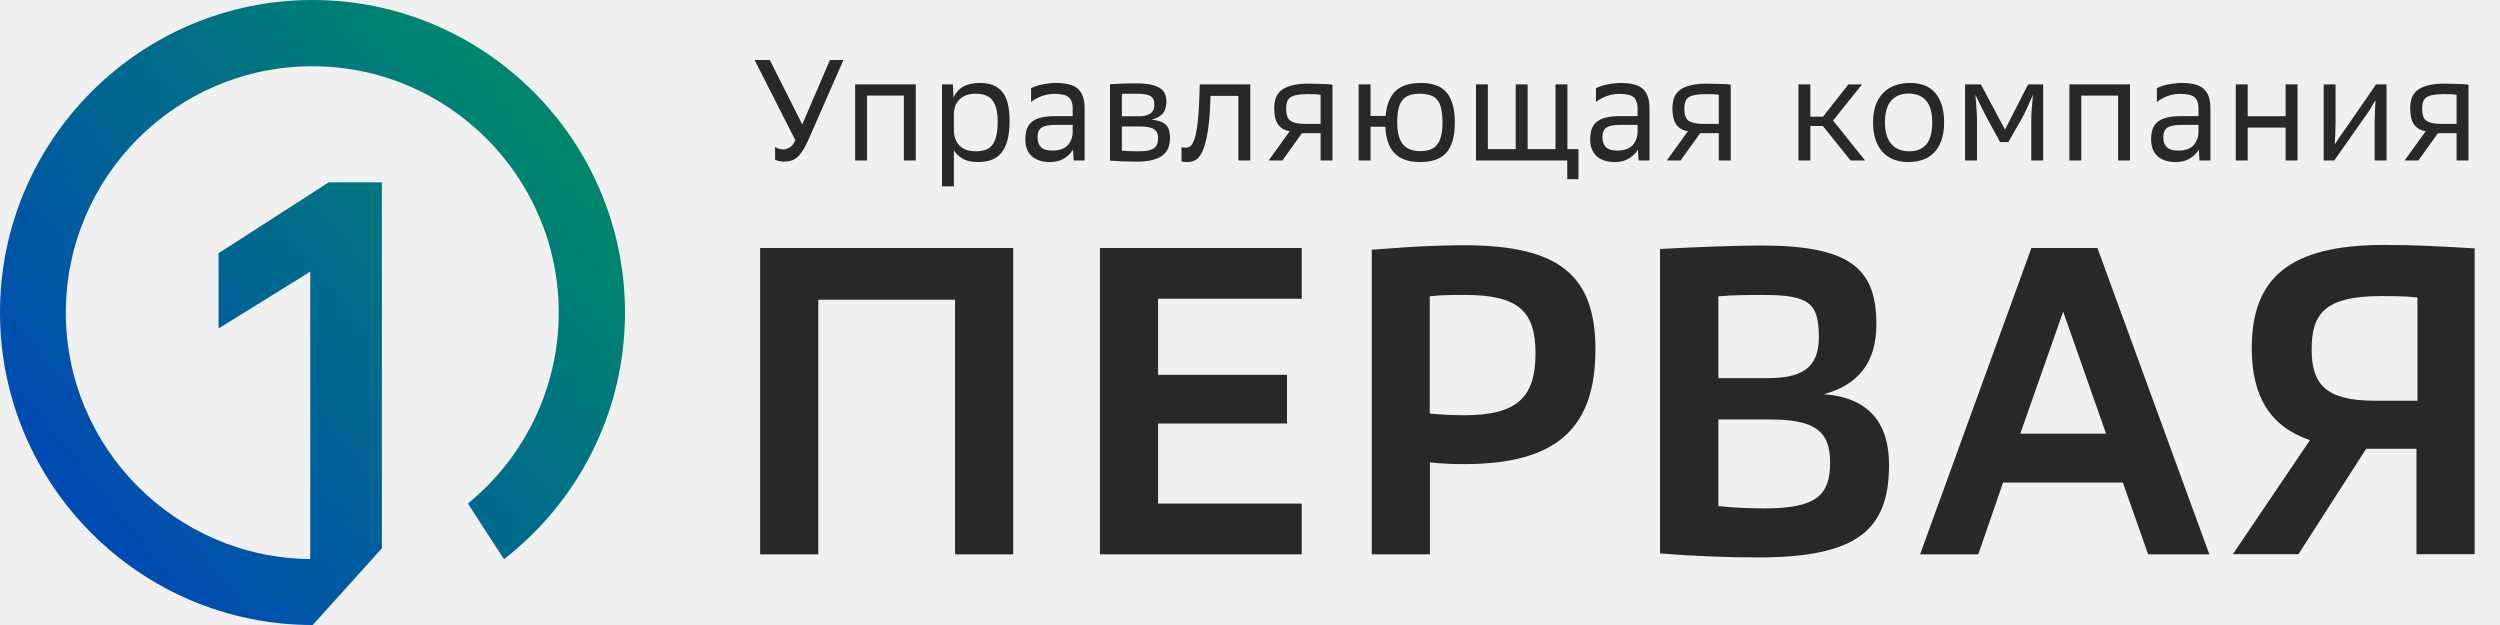
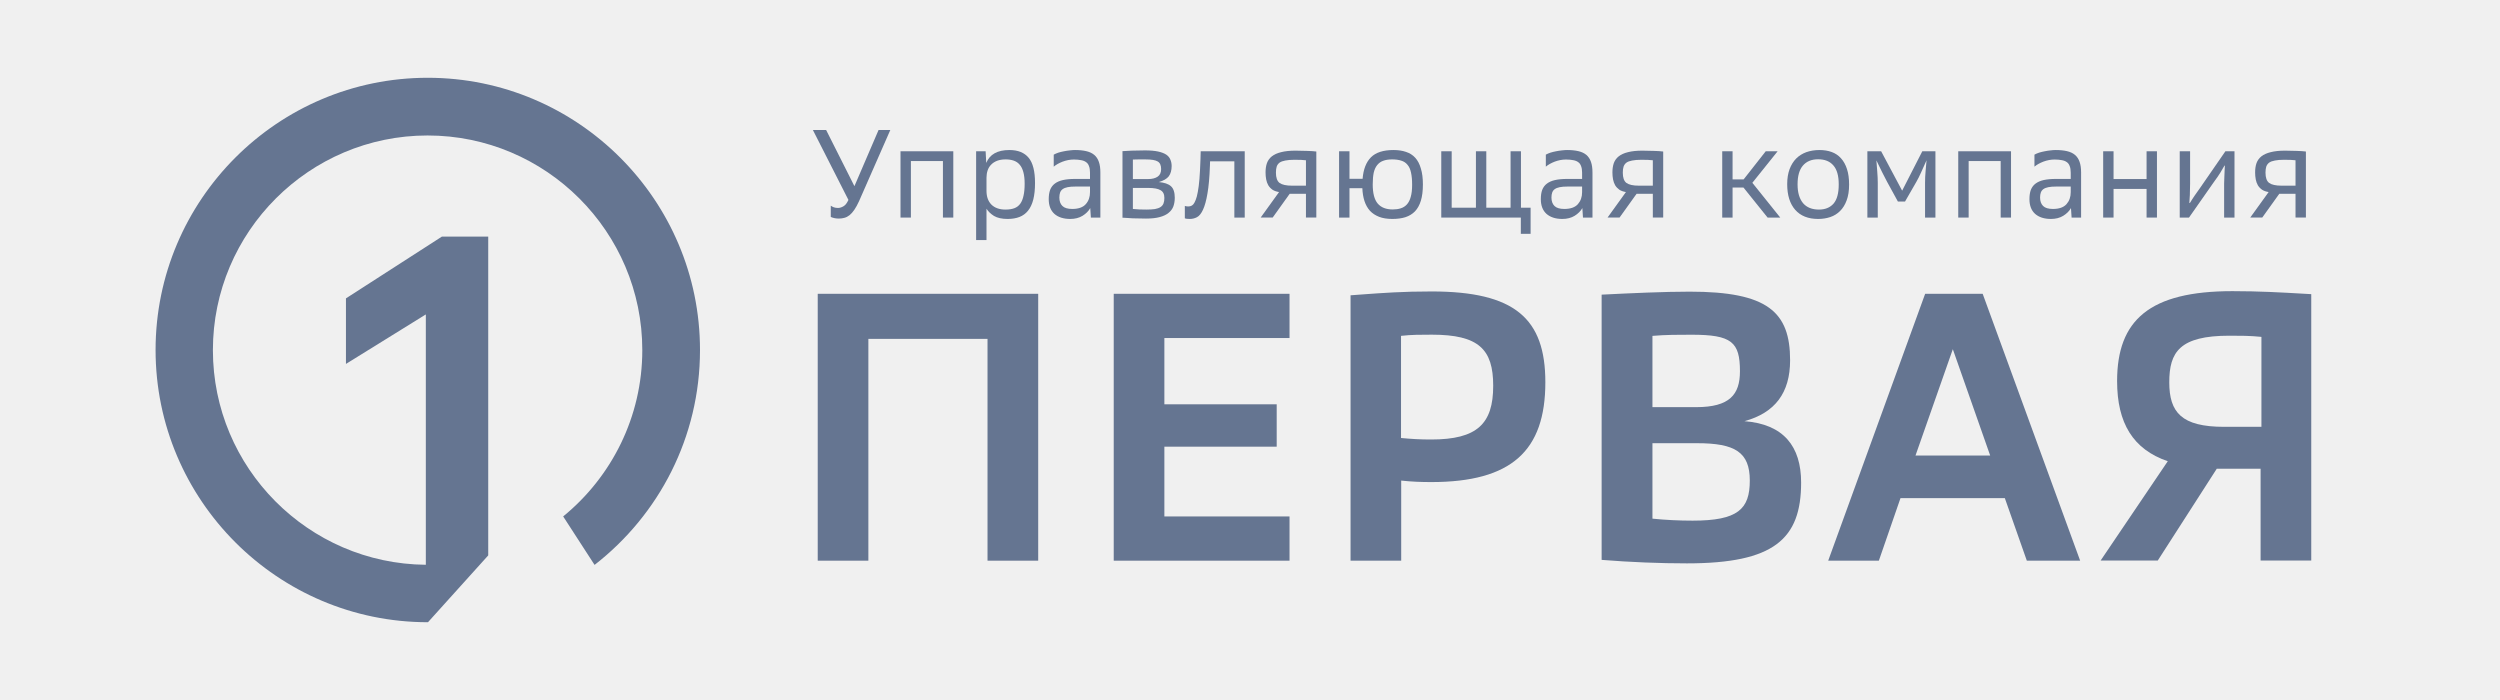
- <svg xmlns="http://www.w3.org/2000/svg" width="112" height="28" viewBox="0 0 112 28" fill="none">
-   <g clip-path="url(#clip0_6650_19695)">
-     <path d="M28 14C28 6.281 21.718 0 13.997 0C6.276 0 0 6.281 0 14C0 21.719 6.282 28 14.003 28H14.01L17.109 24.564V8.168H14.726L9.791 11.345V14.716L13.899 12.171V25.045C7.851 24.993 2.949 20.059 2.949 14.007C2.949 7.921 7.903 2.968 13.99 2.968C20.077 2.968 25.031 7.921 25.031 14.007C25.031 17.45 23.443 20.535 20.962 22.559L22.577 25.052C25.884 22.481 28 18.484 28 14Z" fill="url(#paint0_linear_6650_19695)" />
-     <path fill-rule="evenodd" clip-rule="evenodd" d="M100.879 15.6C100.879 17.763 101.702 19.11 103.485 19.72L100.032 24.827H102.97L106.004 20.106H108.258V24.827H110.864V11.127C110.742 11.121 110.623 11.114 110.504 11.107C109.294 11.037 108.185 10.973 106.811 10.973C102.541 10.973 100.879 12.467 100.879 15.6ZM106.656 13.265C107.221 13.265 107.711 13.265 108.302 13.325V17.952H106.382C104.187 17.952 103.562 17.205 103.562 15.66C103.562 14.106 104.093 13.265 106.656 13.265Z" fill="#282826" />
-     <path fill-rule="evenodd" clip-rule="evenodd" d="M61.455 11.187C61.644 11.173 61.828 11.16 62.011 11.146C63.113 11.065 64.142 10.989 65.621 10.989C69.906 10.989 71.475 12.38 71.475 15.659C71.475 19.187 69.735 20.792 65.604 20.792C65.098 20.792 64.583 20.775 64.061 20.715V24.835H61.455V11.187ZM65.604 18.603C67.969 18.603 68.791 17.796 68.791 15.839C68.791 13.959 68.046 13.213 65.637 13.213C65.071 13.213 64.583 13.213 64.052 13.273V18.526C64.601 18.577 65.038 18.603 65.604 18.603Z" fill="#282826" />
-     <path d="M45.392 11.11H34.054V24.835H36.659V13.427H42.787V24.835H45.392V11.11Z" fill="#282826" />
-     <path d="M58.317 11.11H49.276V24.835H58.317V22.56H51.881V18.973H57.658V16.792H51.881V13.384H58.317V11.11Z" fill="#282826" />
-     <path fill-rule="evenodd" clip-rule="evenodd" d="M78.894 10.999C77.618 10.999 75.878 11.076 74.37 11.153V24.793C75.844 24.913 77.387 24.973 78.757 24.973C83.239 24.973 84.629 23.72 84.629 20.819C84.629 18.956 83.729 17.814 81.714 17.66C83.283 17.231 84.062 16.209 84.062 14.527C84.062 12.038 82.906 10.999 78.894 10.999ZM81.483 15.094C81.483 16.295 80.952 16.939 79.229 16.939H76.983V13.274C77.669 13.214 78.329 13.214 78.998 13.214C81.055 13.214 81.483 13.583 81.483 15.094ZM81.99 20.716C81.99 22.184 81.381 22.776 79.049 22.776C78.363 22.776 77.644 22.742 76.983 22.673V18.793H79.272C81.226 18.793 81.99 19.248 81.99 20.716Z" fill="#282826" />
-     <path fill-rule="evenodd" clip-rule="evenodd" d="M95.104 21.616H89.739L88.626 24.835H86.02L91.007 11.11H93.965L98.978 24.835H96.236L95.104 21.616ZM90.51 19.427H94.351L92.43 13.96L90.51 19.427Z" fill="#282826" />
-     <path d="M34.725 6.578C34.772 6.612 34.826 6.64 34.886 6.662C34.946 6.683 35.017 6.694 35.098 6.694C35.184 6.694 35.276 6.666 35.375 6.61C35.473 6.555 35.559 6.445 35.632 6.282L33.805 2.687H34.487L35.941 5.575L37.182 2.687H37.787L36.179 6.347C36.097 6.527 36.016 6.675 35.934 6.79C35.857 6.906 35.776 6.998 35.69 7.067C35.608 7.131 35.52 7.176 35.426 7.202C35.336 7.228 35.24 7.241 35.137 7.241C34.987 7.241 34.849 7.213 34.725 7.157V6.578Z" fill="#282826" />
-     <path d="M38.311 3.78H41.026V7.189H40.492V4.282H38.845V7.189H38.311V3.78Z" fill="#282826" />
-     <path d="M42.2 3.78H42.689L42.721 4.379C42.901 3.937 43.297 3.716 43.911 3.716C44.352 3.716 44.683 3.849 44.901 4.115C45.12 4.376 45.229 4.81 45.229 5.414C45.229 5.744 45.199 6.027 45.139 6.263C45.079 6.495 44.989 6.686 44.869 6.836C44.753 6.982 44.608 7.089 44.432 7.157C44.256 7.226 44.052 7.26 43.821 7.26C43.529 7.26 43.295 7.209 43.12 7.106C42.948 6.999 42.819 6.874 42.734 6.733V8.347H42.2V3.78ZM42.734 5.819C42.734 6.115 42.817 6.349 42.984 6.521C43.156 6.692 43.398 6.778 43.711 6.778C43.891 6.778 44.044 6.754 44.168 6.707C44.292 6.66 44.393 6.583 44.47 6.476C44.547 6.368 44.603 6.231 44.638 6.064C44.676 5.897 44.696 5.691 44.696 5.446C44.696 5.215 44.674 5.02 44.631 4.861C44.588 4.698 44.526 4.569 44.445 4.475C44.363 4.376 44.26 4.306 44.136 4.263C44.016 4.22 43.876 4.198 43.718 4.198C43.55 4.198 43.405 4.222 43.28 4.269C43.156 4.316 43.053 4.383 42.972 4.469C42.89 4.55 42.83 4.649 42.791 4.764C42.753 4.88 42.734 5.005 42.734 5.138V5.819Z" fill="#282826" />
-     <path d="M48.07 6.701C47.984 6.855 47.852 6.988 47.671 7.099C47.495 7.207 47.285 7.26 47.041 7.26C46.698 7.26 46.428 7.175 46.23 7.003C46.033 6.827 45.935 6.574 45.935 6.244C45.935 6.055 45.958 5.897 46.005 5.768C46.057 5.635 46.136 5.528 46.243 5.446C46.355 5.361 46.496 5.298 46.668 5.26C46.839 5.221 47.047 5.202 47.292 5.202H48.057V4.88C48.057 4.743 48.04 4.632 48.006 4.546C47.976 4.456 47.926 4.387 47.858 4.34C47.789 4.288 47.701 4.254 47.594 4.237C47.491 4.216 47.369 4.205 47.227 4.205C47.035 4.205 46.842 4.241 46.649 4.314C46.46 4.387 46.308 4.473 46.192 4.572V3.954C46.261 3.915 46.34 3.881 46.43 3.851C46.524 3.821 46.621 3.797 46.719 3.78C46.818 3.759 46.917 3.744 47.015 3.735C47.114 3.722 47.204 3.716 47.285 3.716C47.508 3.716 47.701 3.735 47.864 3.774C48.032 3.812 48.169 3.877 48.276 3.967C48.383 4.057 48.462 4.177 48.514 4.327C48.566 4.473 48.591 4.655 48.591 4.874V7.189H48.102L48.07 6.701ZM46.481 6.16C46.481 6.345 46.533 6.488 46.636 6.591C46.739 6.694 46.908 6.746 47.144 6.746C47.461 6.746 47.693 6.664 47.839 6.501C47.984 6.338 48.057 6.132 48.057 5.884V5.594H47.311C47.148 5.594 47.013 5.605 46.906 5.626C46.799 5.648 46.713 5.682 46.649 5.729C46.589 5.772 46.546 5.83 46.52 5.903C46.494 5.972 46.481 6.057 46.481 6.16Z" fill="#282826" />
-     <path d="M49.727 3.774C49.851 3.765 50.008 3.757 50.197 3.748C50.39 3.739 50.619 3.735 50.885 3.735C51.159 3.735 51.384 3.754 51.56 3.793C51.736 3.832 51.876 3.885 51.978 3.954C52.081 4.022 52.152 4.108 52.191 4.211C52.233 4.31 52.255 4.419 52.255 4.539C52.255 4.758 52.206 4.934 52.107 5.067C52.008 5.195 51.837 5.294 51.593 5.363C51.88 5.388 52.088 5.459 52.216 5.575C52.349 5.691 52.416 5.89 52.416 6.173C52.416 6.332 52.392 6.478 52.345 6.61C52.298 6.739 52.216 6.851 52.101 6.945C51.989 7.039 51.837 7.112 51.644 7.164C51.455 7.215 51.219 7.241 50.936 7.241C50.825 7.241 50.709 7.239 50.589 7.234C50.473 7.234 50.362 7.232 50.255 7.228C50.147 7.224 50.049 7.217 49.959 7.209C49.869 7.204 49.791 7.2 49.727 7.196V3.774ZM50.261 6.746C50.373 6.754 50.484 6.763 50.595 6.771C50.711 6.776 50.831 6.778 50.956 6.778C51.132 6.778 51.277 6.769 51.393 6.752C51.513 6.731 51.61 6.696 51.682 6.649C51.755 6.602 51.807 6.54 51.837 6.463C51.867 6.385 51.882 6.291 51.882 6.179C51.882 5.987 51.815 5.854 51.682 5.781C51.554 5.703 51.344 5.665 51.052 5.665H50.261V6.746ZM51.052 5.208C51.254 5.208 51.414 5.167 51.535 5.086C51.655 5.005 51.715 4.874 51.715 4.694C51.715 4.501 51.655 4.37 51.535 4.301C51.419 4.233 51.215 4.198 50.923 4.198C50.761 4.198 50.628 4.198 50.525 4.198C50.422 4.198 50.334 4.2 50.261 4.205V5.208H51.052Z" fill="#282826" />
-     <path d="M52.932 6.591C52.984 6.608 53.039 6.617 53.099 6.617C53.142 6.617 53.187 6.611 53.234 6.598C53.282 6.585 53.327 6.555 53.37 6.508C53.413 6.456 53.453 6.381 53.492 6.282C53.535 6.18 53.571 6.04 53.601 5.864C53.635 5.689 53.663 5.468 53.685 5.202C53.706 4.932 53.723 4.606 53.736 4.224L53.749 3.78H56.013V7.189H55.479V4.295H54.231L54.225 4.501C54.204 5.105 54.161 5.59 54.096 5.954C54.036 6.315 53.959 6.593 53.865 6.791C53.775 6.984 53.672 7.11 53.556 7.17C53.44 7.23 53.318 7.26 53.189 7.26C53.138 7.26 53.093 7.258 53.054 7.254C53.02 7.254 52.979 7.245 52.932 7.228V6.591Z" fill="#282826" />
-     <path d="M57.779 5.877C57.642 5.855 57.529 5.814 57.439 5.754C57.349 5.69 57.278 5.615 57.226 5.529C57.175 5.439 57.138 5.338 57.117 5.227C57.096 5.111 57.085 4.991 57.085 4.867C57.085 4.687 57.108 4.528 57.156 4.391C57.207 4.249 57.293 4.131 57.413 4.037C57.533 3.943 57.692 3.872 57.889 3.825C58.086 3.773 58.331 3.747 58.622 3.747C58.811 3.747 59.006 3.752 59.208 3.76C59.409 3.765 59.572 3.775 59.696 3.792V7.189H59.163V5.967H58.326L57.452 7.189H56.834L57.779 5.877ZM59.163 4.243C59.081 4.234 59 4.228 58.918 4.223C58.837 4.219 58.723 4.217 58.577 4.217C58.384 4.217 58.225 4.23 58.101 4.256C57.977 4.277 57.878 4.313 57.805 4.365C57.737 4.416 57.687 4.485 57.657 4.571C57.632 4.652 57.619 4.755 57.619 4.88C57.619 5.137 57.681 5.313 57.805 5.407C57.934 5.501 58.148 5.549 58.449 5.549H59.163V4.243Z" fill="#282826" />
-     <path d="M63.665 3.716C63.91 3.716 64.124 3.748 64.308 3.812C64.497 3.873 64.656 3.973 64.784 4.115C64.913 4.256 65.01 4.441 65.074 4.668C65.143 4.891 65.177 5.163 65.177 5.485C65.177 5.815 65.143 6.094 65.074 6.321C65.005 6.544 64.905 6.726 64.772 6.868C64.639 7.005 64.474 7.106 64.276 7.17C64.083 7.23 63.86 7.26 63.607 7.26C63.342 7.26 63.114 7.224 62.925 7.151C62.737 7.078 62.58 6.975 62.456 6.842C62.332 6.705 62.237 6.538 62.173 6.34C62.109 6.143 62.072 5.922 62.064 5.678H61.401V7.189H60.867V3.78H61.401V5.195H62.077C62.115 4.707 62.259 4.338 62.507 4.089C62.756 3.84 63.142 3.716 63.665 3.716ZM62.597 5.485C62.597 5.939 62.683 6.268 62.855 6.469C63.026 6.671 63.284 6.771 63.627 6.771C63.781 6.771 63.918 6.752 64.038 6.714C64.163 6.675 64.268 6.608 64.353 6.514C64.444 6.415 64.51 6.285 64.553 6.122C64.6 5.959 64.624 5.753 64.624 5.504C64.624 5.251 64.604 5.041 64.566 4.874C64.531 4.707 64.472 4.574 64.386 4.475C64.304 4.372 64.197 4.301 64.064 4.263C63.935 4.22 63.779 4.198 63.594 4.198C63.414 4.198 63.262 4.222 63.138 4.269C63.014 4.312 62.911 4.385 62.829 4.488C62.748 4.587 62.688 4.717 62.649 4.88C62.615 5.043 62.597 5.245 62.597 5.485Z" fill="#282826" />
-     <path d="M66.123 3.78H66.656V6.681H67.904V3.78H68.438V6.681H69.686V3.78H70.22V6.681H70.716V8.026H70.214V7.189H66.123V3.78Z" fill="#282826" />
-     <path d="M73.377 6.701C73.291 6.855 73.159 6.988 72.978 7.099C72.802 7.207 72.592 7.26 72.348 7.26C72.005 7.26 71.735 7.175 71.537 7.003C71.34 6.827 71.241 6.574 71.241 6.244C71.241 6.055 71.265 5.897 71.312 5.768C71.364 5.635 71.443 5.528 71.55 5.446C71.662 5.361 71.803 5.298 71.975 5.26C72.146 5.221 72.354 5.202 72.599 5.202H73.364V4.88C73.364 4.743 73.347 4.632 73.312 4.546C73.282 4.456 73.233 4.387 73.165 4.34C73.096 4.288 73.008 4.254 72.901 4.237C72.798 4.216 72.675 4.205 72.534 4.205C72.342 4.205 72.148 4.241 71.955 4.314C71.767 4.387 71.614 4.473 71.499 4.572V3.954C71.567 3.915 71.647 3.881 71.737 3.851C71.831 3.821 71.927 3.797 72.026 3.78C72.125 3.759 72.223 3.744 72.322 3.735C72.421 3.722 72.51 3.716 72.592 3.716C72.815 3.716 73.008 3.735 73.171 3.774C73.338 3.812 73.476 3.877 73.583 3.967C73.69 4.057 73.77 4.177 73.821 4.327C73.873 4.473 73.898 4.655 73.898 4.874V7.189H73.409L73.377 6.701ZM71.788 6.16C71.788 6.345 71.84 6.488 71.943 6.591C72.046 6.694 72.215 6.746 72.451 6.746C72.768 6.746 73 6.664 73.145 6.501C73.291 6.338 73.364 6.132 73.364 5.884V5.594H72.618C72.455 5.594 72.32 5.605 72.213 5.626C72.106 5.648 72.02 5.682 71.955 5.729C71.895 5.772 71.852 5.83 71.826 5.903C71.801 5.972 71.788 6.057 71.788 6.16Z" fill="#282826" />
-     <path d="M75.619 5.877C75.481 5.855 75.368 5.814 75.278 5.754C75.188 5.69 75.117 5.615 75.066 5.529C75.014 5.439 74.977 5.338 74.956 5.227C74.935 5.111 74.924 4.991 74.924 4.867C74.924 4.687 74.947 4.528 74.995 4.391C75.046 4.249 75.132 4.131 75.252 4.037C75.372 3.943 75.531 3.872 75.728 3.825C75.925 3.773 76.169 3.747 76.461 3.747C76.65 3.747 76.845 3.752 77.047 3.76C77.248 3.765 77.411 3.775 77.536 3.792V7.189H77.002V5.967H76.165L75.291 7.189H74.673L75.619 5.877ZM77.002 4.243C76.92 4.234 76.839 4.228 76.757 4.223C76.675 4.219 76.562 4.217 76.416 4.217C76.223 4.217 76.064 4.23 75.941 4.256C75.816 4.277 75.717 4.313 75.644 4.365C75.576 4.416 75.526 4.485 75.497 4.571C75.471 4.652 75.457 4.755 75.457 4.88C75.457 5.137 75.52 5.313 75.644 5.407C75.773 5.501 75.987 5.549 76.288 5.549H77.002V4.243Z" fill="#282826" />
-     <path d="M81.664 5.646H81.104V7.189H80.571V3.78H81.104V5.228H81.671L82.809 3.78H83.42L82.121 5.401L83.555 7.189H82.905L81.664 5.646Z" fill="#282826" />
-     <path d="M83.913 5.472C83.913 5.176 83.953 4.919 84.034 4.7C84.116 4.481 84.23 4.299 84.375 4.153C84.522 4.008 84.695 3.898 84.897 3.825C85.103 3.752 85.327 3.716 85.572 3.716C85.803 3.716 86.014 3.75 86.202 3.819C86.391 3.888 86.549 3.995 86.678 4.141C86.811 4.286 86.914 4.471 86.987 4.694C87.06 4.917 87.096 5.183 87.096 5.491C87.096 5.813 87.053 6.085 86.968 6.308C86.886 6.531 86.773 6.714 86.627 6.855C86.485 6.997 86.318 7.099 86.125 7.164C85.932 7.228 85.724 7.26 85.501 7.26C84.991 7.26 84.599 7.104 84.324 6.791C84.05 6.478 83.913 6.038 83.913 5.472ZM84.446 5.491C84.446 5.899 84.538 6.216 84.723 6.443C84.912 6.666 85.186 6.778 85.546 6.778C85.864 6.778 86.112 6.677 86.293 6.476C86.472 6.27 86.563 5.942 86.563 5.491V5.472C86.563 5.039 86.47 4.717 86.286 4.507C86.106 4.297 85.845 4.192 85.501 4.192C85.162 4.192 84.901 4.301 84.716 4.52C84.536 4.734 84.446 5.052 84.446 5.472V5.491Z" fill="#282826" />
-     <path d="M88.036 3.78H88.743L89.824 5.806L90.859 3.78H91.535V7.189H91.001V5.395C91.001 5.202 91.01 5.011 91.027 4.822C91.044 4.629 91.061 4.436 91.079 4.243C90.98 4.462 90.887 4.668 90.801 4.861C90.716 5.05 90.637 5.208 90.563 5.337L89.972 6.366H89.605L89.046 5.343C88.973 5.206 88.889 5.043 88.794 4.854C88.701 4.666 88.602 4.464 88.499 4.25C88.516 4.443 88.531 4.638 88.544 4.835C88.561 5.028 88.57 5.223 88.57 5.421V7.189H88.036V3.78Z" fill="#282826" />
-     <path d="M92.709 3.78H95.424V7.189H94.89V4.282H93.243V7.189H92.709V3.78Z" fill="#282826" />
-     <path d="M98.506 6.701C98.42 6.855 98.287 6.988 98.107 7.099C97.931 7.207 97.721 7.26 97.477 7.26C97.134 7.26 96.864 7.175 96.666 7.003C96.469 6.827 96.37 6.574 96.37 6.244C96.37 6.055 96.394 5.897 96.441 5.768C96.493 5.635 96.572 5.528 96.679 5.446C96.791 5.361 96.932 5.298 97.104 5.26C97.275 5.221 97.483 5.202 97.727 5.202H98.493V4.88C98.493 4.743 98.476 4.632 98.441 4.546C98.411 4.456 98.362 4.387 98.294 4.34C98.225 4.288 98.137 4.254 98.03 4.237C97.927 4.216 97.804 4.205 97.663 4.205C97.471 4.205 97.277 4.241 97.084 4.314C96.896 4.387 96.743 4.473 96.628 4.572V3.954C96.696 3.915 96.775 3.881 96.866 3.851C96.96 3.821 97.056 3.797 97.155 3.78C97.254 3.759 97.352 3.744 97.451 3.735C97.55 3.722 97.64 3.716 97.721 3.716C97.944 3.716 98.137 3.735 98.3 3.774C98.467 3.812 98.605 3.877 98.712 3.967C98.819 4.057 98.898 4.177 98.95 4.327C99.001 4.473 99.027 4.655 99.027 4.874V7.189H98.538L98.506 6.701ZM96.917 6.16C96.917 6.345 96.969 6.488 97.072 6.591C97.174 6.694 97.344 6.746 97.58 6.746C97.897 6.746 98.129 6.664 98.274 6.501C98.42 6.338 98.493 6.132 98.493 5.884V5.594H97.747C97.584 5.594 97.449 5.605 97.342 5.626C97.235 5.648 97.148 5.682 97.084 5.729C97.025 5.772 96.981 5.83 96.956 5.903C96.93 5.972 96.917 6.057 96.917 6.16Z" fill="#282826" />
-     <path d="M100.163 3.78H100.697V5.208H102.395V3.78H102.928V7.189H102.395V5.716H100.697V7.189H100.163V3.78Z" fill="#282826" />
-     <path d="M104.1 3.78H104.633V5.44C104.633 5.641 104.629 5.837 104.621 6.025C104.612 6.21 104.603 6.345 104.595 6.43L104.621 6.443C104.702 6.306 104.788 6.173 104.878 6.044C104.968 5.912 105.06 5.781 105.155 5.652L106.448 3.78H106.917V7.189H106.383V5.813C106.383 5.689 106.383 5.564 106.383 5.44C106.388 5.311 106.392 5.189 106.396 5.073C106.4 4.957 106.404 4.852 106.409 4.758C106.414 4.659 106.418 4.58 106.422 4.52L106.402 4.514C106.347 4.612 106.274 4.737 106.184 4.887C106.094 5.032 105.999 5.17 105.901 5.298L104.576 7.189H104.1V3.78Z" fill="#282826" />
-     <path d="M108.672 5.877C108.535 5.855 108.421 5.814 108.331 5.754C108.241 5.69 108.17 5.615 108.119 5.529C108.067 5.439 108.031 5.338 108.009 5.227C107.988 5.111 107.977 4.991 107.977 4.867C107.977 4.687 108 4.528 108.048 4.391C108.099 4.249 108.185 4.131 108.305 4.037C108.425 3.943 108.584 3.872 108.781 3.825C108.978 3.773 109.223 3.747 109.515 3.747C109.703 3.747 109.898 3.752 110.1 3.76C110.301 3.765 110.464 3.775 110.588 3.792V7.189H110.055V5.967H109.218L108.343 7.189H107.726L108.672 5.877ZM110.055 4.243C109.973 4.234 109.892 4.228 109.81 4.223C109.729 4.219 109.615 4.217 109.469 4.217C109.277 4.217 109.118 4.23 108.993 4.256C108.869 4.277 108.77 4.313 108.698 4.365C108.629 4.416 108.579 4.485 108.549 4.571C108.524 4.652 108.511 4.755 108.511 4.88C108.511 5.137 108.573 5.313 108.698 5.407C108.826 5.501 109.041 5.549 109.341 5.549H110.055V4.243Z" fill="#282826" />
+ <svg xmlns="http://www.w3.org/2000/svg" width="100" height="28" viewBox="0 0 100 28" fill="none">
+   <g clip-path="url(#clip0_7026_3185)">
+     <path d="M28 14C28 7.996 23.114 3.111 17.109 3.111C11.104 3.111 6.223 7.996 6.223 14C6.223 20.004 11.109 24.889 17.114 24.889H17.119L19.529 22.216V9.464H17.676L13.838 11.935V14.557L17.033 12.577V22.591C12.329 22.55 8.516 18.713 8.516 14.005C8.516 9.272 12.37 5.419 17.104 5.419C21.838 5.419 25.692 9.272 25.692 14.005C25.692 16.683 24.456 19.082 22.527 20.657L23.783 22.596C26.355 20.596 28 17.488 28 14Z" fill="#657591" />
+     <path fill-rule="evenodd" clip-rule="evenodd" d="M84.684 15.244C84.684 16.927 85.324 17.975 86.711 18.449L84.025 22.421H86.311L88.671 18.749H90.424V22.421H92.45V11.766C92.356 11.761 92.263 11.755 92.17 11.75C91.23 11.696 90.367 11.646 89.298 11.646C85.977 11.646 84.684 12.807 84.684 15.244ZM89.177 13.428C89.617 13.428 89.998 13.428 90.457 13.475V17.073H88.965C87.257 17.073 86.771 16.493 86.771 15.291C86.771 14.083 87.184 13.428 89.177 13.428Z" fill="#657591" />
+     <path fill-rule="evenodd" clip-rule="evenodd" d="M54.022 11.812C54.168 11.802 54.312 11.791 54.454 11.78C55.311 11.717 56.111 11.658 57.261 11.658C60.595 11.658 61.814 12.74 61.814 15.29C61.814 18.034 60.461 19.283 57.248 19.283C56.855 19.283 56.455 19.269 56.048 19.223V22.427H54.022V11.812ZM57.248 17.58C59.088 17.58 59.728 16.953 59.728 15.431C59.728 13.968 59.148 13.387 57.274 13.387C56.834 13.387 56.455 13.387 56.041 13.434V17.52C56.469 17.56 56.809 17.58 57.248 17.58Z" fill="#657591" />
+     <path d="M41.528 11.752H32.709V22.427H34.735V13.555H39.501V22.427H41.528V11.752Z" fill="#657591" />
+     <path d="M51.581 11.752H44.549V22.427H51.581V20.658H46.575V17.867H51.068V16.172H46.575V13.521H51.581V11.752Z" fill="#657591" />
+     <path fill-rule="evenodd" clip-rule="evenodd" d="M67.585 11.666C66.592 11.666 65.239 11.726 64.065 11.786V22.395C65.212 22.488 66.412 22.535 67.478 22.535C70.964 22.535 72.045 21.56 72.045 19.304C72.045 17.855 71.345 16.967 69.778 16.847C70.998 16.513 71.604 15.719 71.604 14.41C71.604 12.474 70.705 11.666 67.585 11.666ZM69.598 14.851C69.598 15.785 69.185 16.286 67.845 16.286H66.098V13.435C66.632 13.389 67.145 13.389 67.665 13.389C69.265 13.389 69.598 13.676 69.598 14.851ZM69.992 19.223C69.992 20.365 69.519 20.826 67.705 20.826C67.171 20.826 66.612 20.799 66.098 20.746V17.728H67.878C69.398 17.728 69.992 18.082 69.992 19.223Z" fill="#657591" />
+     <path fill-rule="evenodd" clip-rule="evenodd" d="M80.193 19.924H76.02L75.154 22.427H73.128L77.006 11.752H79.307L83.206 22.427H81.073L80.193 19.924ZM76.62 18.221H79.607L78.113 13.968L76.62 18.221Z" fill="#657591" />
+     <path d="M33.231 8.227C33.268 8.254 33.309 8.276 33.356 8.293C33.403 8.309 33.458 8.318 33.521 8.318C33.588 8.318 33.66 8.296 33.736 8.253C33.813 8.209 33.88 8.124 33.937 7.997L32.516 5.201H33.046L34.177 7.447L35.142 5.201H35.612L34.362 8.047C34.298 8.187 34.235 8.303 34.172 8.393C34.112 8.483 34.048 8.554 33.981 8.608C33.918 8.658 33.85 8.693 33.776 8.713C33.706 8.733 33.631 8.743 33.551 8.743C33.434 8.743 33.328 8.721 33.231 8.678V8.227Z" fill="#657591" />
+     <path d="M36.02 6.051H38.132V8.703H37.717V6.442H36.436V8.703H36.02V6.051Z" fill="#657591" />
+     <path d="M39.045 6.051H39.425L39.45 6.517C39.59 6.173 39.899 6.001 40.376 6.001C40.719 6.001 40.976 6.105 41.146 6.311C41.316 6.515 41.401 6.852 41.401 7.322C41.401 7.579 41.378 7.799 41.331 7.982C41.285 8.163 41.215 8.311 41.121 8.428C41.031 8.541 40.918 8.624 40.781 8.678C40.644 8.731 40.486 8.758 40.306 8.758C40.079 8.758 39.897 8.718 39.76 8.638C39.627 8.554 39.527 8.458 39.46 8.348V9.603H39.045V6.051ZM39.46 7.637C39.46 7.867 39.525 8.049 39.655 8.183C39.789 8.316 39.977 8.383 40.221 8.383C40.361 8.383 40.479 8.364 40.576 8.328C40.672 8.291 40.751 8.231 40.811 8.148C40.871 8.064 40.914 7.957 40.941 7.827C40.971 7.697 40.986 7.537 40.986 7.347C40.986 7.167 40.969 7.015 40.936 6.892C40.903 6.765 40.854 6.665 40.791 6.592C40.728 6.515 40.648 6.46 40.551 6.426C40.457 6.393 40.349 6.376 40.226 6.376C40.096 6.376 39.982 6.395 39.885 6.431C39.789 6.468 39.709 6.52 39.645 6.587C39.582 6.65 39.535 6.727 39.505 6.817C39.475 6.907 39.46 7.003 39.46 7.107V7.637Z" fill="#657591" />
+     <path d="M43.61 8.323C43.544 8.443 43.44 8.546 43.3 8.633C43.163 8.716 43 8.758 42.81 8.758C42.543 8.758 42.333 8.691 42.179 8.558C42.026 8.421 41.949 8.224 41.949 7.967C41.949 7.821 41.968 7.697 42.004 7.597C42.044 7.494 42.106 7.41 42.189 7.347C42.276 7.28 42.386 7.232 42.52 7.202C42.653 7.172 42.815 7.157 43.005 7.157H43.6V6.907C43.6 6.8 43.587 6.713 43.56 6.647C43.537 6.577 43.498 6.523 43.445 6.487C43.392 6.446 43.323 6.42 43.24 6.406C43.16 6.39 43.065 6.381 42.955 6.381C42.805 6.381 42.655 6.41 42.505 6.466C42.358 6.523 42.239 6.59 42.149 6.667V6.186C42.203 6.156 42.264 6.13 42.334 6.106C42.408 6.083 42.483 6.065 42.56 6.051C42.636 6.035 42.713 6.023 42.79 6.016C42.866 6.006 42.937 6.001 43 6.001C43.173 6.001 43.323 6.016 43.45 6.046C43.58 6.076 43.687 6.126 43.77 6.196C43.854 6.266 43.915 6.36 43.955 6.476C43.995 6.59 44.015 6.732 44.015 6.902V8.703H43.635L43.61 8.323ZM42.374 7.902C42.374 8.046 42.414 8.158 42.495 8.238C42.575 8.318 42.706 8.358 42.89 8.358C43.137 8.358 43.317 8.294 43.43 8.168C43.544 8.041 43.6 7.881 43.6 7.687V7.462H43.02C42.893 7.462 42.788 7.47 42.705 7.487C42.621 7.504 42.555 7.53 42.505 7.567C42.458 7.601 42.425 7.646 42.404 7.702C42.385 7.756 42.374 7.822 42.374 7.902Z" fill="#657591" />
+     <path d="M44.899 6.046C44.996 6.04 45.118 6.033 45.265 6.026C45.415 6.02 45.593 6.016 45.8 6.016C46.013 6.016 46.188 6.031 46.325 6.061C46.462 6.091 46.57 6.133 46.651 6.186C46.73 6.24 46.785 6.307 46.816 6.387C46.849 6.463 46.866 6.548 46.866 6.642C46.866 6.812 46.827 6.949 46.751 7.052C46.674 7.152 46.54 7.229 46.35 7.282C46.574 7.302 46.736 7.357 46.836 7.447C46.939 7.537 46.991 7.692 46.991 7.912C46.991 8.036 46.972 8.149 46.936 8.253C46.899 8.353 46.836 8.439 46.745 8.513C46.659 8.586 46.54 8.643 46.39 8.683C46.243 8.723 46.06 8.743 45.84 8.743C45.753 8.743 45.663 8.741 45.57 8.738C45.48 8.738 45.393 8.736 45.31 8.733C45.226 8.73 45.15 8.725 45.08 8.718C45.01 8.715 44.949 8.711 44.899 8.708V6.046ZM45.315 8.358C45.401 8.364 45.488 8.371 45.575 8.378C45.665 8.381 45.758 8.383 45.855 8.383C45.992 8.383 46.105 8.376 46.195 8.363C46.289 8.346 46.364 8.319 46.42 8.283C46.477 8.246 46.517 8.198 46.54 8.138C46.564 8.078 46.575 8.004 46.575 7.918C46.575 7.767 46.524 7.664 46.42 7.607C46.32 7.547 46.157 7.517 45.93 7.517H45.315V8.358ZM45.93 7.162C46.087 7.162 46.212 7.13 46.305 7.067C46.399 7.004 46.445 6.902 46.445 6.762C46.445 6.612 46.399 6.51 46.305 6.457C46.215 6.403 46.057 6.377 45.83 6.377C45.703 6.377 45.6 6.377 45.52 6.377C45.44 6.377 45.371 6.378 45.315 6.382V7.162H45.93Z" fill="#657591" />
+     <path d="M47.393 8.238C47.433 8.251 47.476 8.258 47.523 8.258C47.556 8.258 47.591 8.253 47.628 8.243C47.664 8.233 47.699 8.209 47.733 8.173C47.766 8.133 47.798 8.074 47.828 7.997C47.861 7.917 47.889 7.809 47.913 7.672C47.94 7.535 47.961 7.364 47.978 7.157C47.995 6.947 48.008 6.693 48.018 6.396L48.028 6.051H49.789V8.703H49.374V6.452H48.403L48.398 6.612C48.382 7.082 48.348 7.459 48.298 7.742C48.251 8.022 48.191 8.239 48.118 8.393C48.048 8.543 47.968 8.641 47.878 8.688C47.788 8.735 47.693 8.758 47.593 8.758C47.553 8.758 47.518 8.756 47.488 8.753C47.461 8.753 47.429 8.746 47.393 8.733V8.238Z" fill="#657591" />
+     <path d="M51.162 7.682C51.055 7.665 50.967 7.634 50.897 7.587C50.827 7.537 50.772 7.478 50.732 7.412C50.692 7.342 50.663 7.263 50.647 7.177C50.63 7.087 50.622 6.993 50.622 6.896C50.622 6.756 50.64 6.633 50.677 6.526C50.717 6.416 50.784 6.324 50.877 6.251C50.97 6.178 51.094 6.123 51.247 6.086C51.401 6.046 51.591 6.026 51.818 6.026C51.964 6.026 52.116 6.029 52.273 6.036C52.43 6.039 52.556 6.048 52.653 6.061V8.702H52.238V7.752H51.587L50.907 8.702H50.427L51.162 7.682ZM52.238 6.411C52.175 6.404 52.111 6.399 52.048 6.396C51.984 6.393 51.896 6.391 51.782 6.391C51.633 6.391 51.509 6.401 51.412 6.421C51.316 6.438 51.239 6.466 51.182 6.506C51.129 6.546 51.09 6.6 51.067 6.666C51.047 6.73 51.037 6.81 51.037 6.906C51.037 7.107 51.086 7.243 51.182 7.317C51.282 7.39 51.449 7.427 51.682 7.427H52.238V6.411Z" fill="#657591" />
+     <path d="M55.74 6.001C55.93 6.001 56.097 6.026 56.24 6.076C56.387 6.123 56.51 6.201 56.61 6.311C56.71 6.421 56.785 6.565 56.835 6.742C56.889 6.915 56.916 7.127 56.916 7.377C56.916 7.634 56.889 7.851 56.835 8.027C56.782 8.201 56.704 8.343 56.6 8.453C56.497 8.559 56.368 8.638 56.215 8.688C56.065 8.735 55.892 8.758 55.695 8.758C55.488 8.758 55.311 8.73 55.164 8.673C55.018 8.616 54.896 8.536 54.799 8.433C54.703 8.326 54.629 8.196 54.579 8.042C54.529 7.889 54.501 7.717 54.494 7.527H53.979V8.703H53.563V6.051H53.979V7.152H54.504C54.534 6.772 54.646 6.485 54.839 6.291C55.033 6.098 55.333 6.001 55.74 6.001ZM54.909 7.377C54.909 7.731 54.976 7.986 55.109 8.143C55.243 8.299 55.443 8.378 55.71 8.378C55.83 8.378 55.937 8.363 56.03 8.333C56.127 8.303 56.208 8.251 56.275 8.178C56.345 8.101 56.397 7.999 56.43 7.872C56.467 7.746 56.485 7.586 56.485 7.392C56.485 7.195 56.47 7.032 56.44 6.902C56.413 6.772 56.367 6.668 56.3 6.592C56.237 6.512 56.153 6.457 56.05 6.426C55.95 6.393 55.828 6.376 55.685 6.376C55.545 6.376 55.426 6.395 55.33 6.431C55.233 6.465 55.153 6.522 55.089 6.602C55.026 6.678 54.979 6.78 54.949 6.907C54.923 7.034 54.909 7.19 54.909 7.377Z" fill="#657591" />
+     <path d="M57.651 6.051H58.067V8.308H59.037V6.051H59.452V8.308H60.423V6.051H60.838V8.308H61.224V9.353H60.833V8.703H57.651V6.051Z" fill="#657591" />
+     <path d="M63.294 8.323C63.227 8.443 63.124 8.546 62.984 8.633C62.847 8.716 62.684 8.758 62.494 8.758C62.227 8.758 62.017 8.691 61.863 8.558C61.71 8.421 61.633 8.224 61.633 7.967C61.633 7.821 61.651 7.697 61.688 7.597C61.728 7.494 61.79 7.41 61.873 7.347C61.96 7.28 62.07 7.232 62.203 7.202C62.337 7.172 62.498 7.157 62.688 7.157H63.284V6.907C63.284 6.8 63.27 6.713 63.244 6.647C63.22 6.577 63.182 6.523 63.129 6.487C63.076 6.446 63.007 6.42 62.924 6.406C62.844 6.39 62.748 6.381 62.638 6.381C62.489 6.381 62.338 6.41 62.188 6.466C62.042 6.523 61.923 6.59 61.833 6.667V6.186C61.886 6.156 61.948 6.13 62.018 6.106C62.091 6.083 62.166 6.065 62.243 6.051C62.32 6.035 62.397 6.023 62.473 6.016C62.55 6.006 62.62 6.001 62.684 6.001C62.857 6.001 63.007 6.016 63.134 6.046C63.264 6.076 63.371 6.126 63.454 6.196C63.537 6.266 63.599 6.36 63.639 6.476C63.679 6.59 63.699 6.732 63.699 6.902V8.703H63.319L63.294 8.323ZM62.058 7.902C62.058 8.046 62.098 8.158 62.178 8.238C62.258 8.318 62.39 8.358 62.574 8.358C62.82 8.358 63.001 8.294 63.114 8.168C63.227 8.041 63.284 7.881 63.284 7.687V7.462H62.704C62.577 7.462 62.472 7.47 62.389 7.487C62.305 7.504 62.238 7.53 62.188 7.567C62.141 7.601 62.108 7.646 62.088 7.702C62.068 7.756 62.058 7.822 62.058 7.902Z" fill="#657591" />
+     <path d="M65.037 7.682C64.931 7.665 64.842 7.634 64.772 7.587C64.703 7.537 64.647 7.478 64.607 7.412C64.567 7.342 64.539 7.263 64.522 7.177C64.505 7.087 64.497 6.993 64.497 6.896C64.497 6.756 64.515 6.633 64.552 6.526C64.592 6.416 64.659 6.324 64.752 6.251C64.846 6.178 64.969 6.123 65.122 6.086C65.276 6.046 65.466 6.026 65.693 6.026C65.84 6.026 65.991 6.029 66.148 6.036C66.305 6.039 66.432 6.048 66.528 6.061V8.702H66.113V7.752H65.463L64.782 8.702H64.302L65.037 7.682ZM66.113 6.411C66.049 6.404 65.986 6.399 65.923 6.396C65.859 6.393 65.771 6.391 65.658 6.391C65.508 6.391 65.384 6.401 65.288 6.421C65.191 6.438 65.114 6.466 65.057 6.506C65.004 6.546 64.965 6.6 64.943 6.666C64.922 6.73 64.912 6.81 64.912 6.906C64.912 7.107 64.96 7.243 65.057 7.317C65.158 7.39 65.324 7.427 65.558 7.427H66.113V6.411Z" fill="#657591" />
+     <path d="M69.739 7.502H69.303V8.703H68.889V6.051H69.303V7.177H69.744L70.629 6.051H71.105L70.094 7.312L71.21 8.703H70.704L69.739 7.502Z" fill="#657591" />
+     <path d="M71.488 7.367C71.488 7.137 71.52 6.937 71.583 6.767C71.647 6.597 71.735 6.455 71.848 6.341C71.962 6.228 72.097 6.143 72.254 6.086C72.414 6.03 72.589 6.001 72.779 6.001C72.959 6.001 73.123 6.028 73.269 6.081C73.416 6.135 73.539 6.218 73.639 6.331C73.743 6.445 73.823 6.588 73.879 6.762C73.936 6.935 73.964 7.142 73.964 7.382C73.964 7.632 73.931 7.844 73.865 8.017C73.801 8.191 73.713 8.333 73.6 8.443C73.489 8.553 73.359 8.633 73.209 8.683C73.059 8.733 72.897 8.758 72.724 8.758C72.327 8.758 72.022 8.636 71.808 8.393C71.595 8.149 71.488 7.807 71.488 7.367ZM71.903 7.382C71.903 7.699 71.975 7.946 72.119 8.123C72.265 8.296 72.479 8.383 72.759 8.383C73.006 8.383 73.199 8.304 73.339 8.148C73.479 7.987 73.549 7.732 73.549 7.382V7.367C73.549 7.03 73.478 6.78 73.335 6.617C73.194 6.453 72.991 6.371 72.724 6.371C72.46 6.371 72.257 6.457 72.113 6.627C71.973 6.793 71.903 7.04 71.903 7.367V7.382Z" fill="#657591" />
+     <path d="M74.695 6.051H75.246L76.086 7.627L76.892 6.051H77.417V8.703H77.002V7.307C77.002 7.157 77.009 7.009 77.022 6.862C77.035 6.712 77.048 6.562 77.062 6.411C76.985 6.582 76.913 6.742 76.846 6.892C76.78 7.039 76.719 7.162 76.661 7.262L76.201 8.062H75.916L75.481 7.267C75.424 7.16 75.359 7.034 75.285 6.887C75.213 6.74 75.136 6.583 75.056 6.416C75.069 6.567 75.081 6.718 75.091 6.872C75.104 7.022 75.111 7.174 75.111 7.327V8.703H74.695V6.051Z" fill="#657591" />
+     <path d="M78.33 6.051H80.441V8.703H80.027V6.442H78.746V8.703H78.33V6.051Z" fill="#657591" />
+     <path d="M82.839 8.323C82.772 8.443 82.669 8.546 82.528 8.633C82.392 8.716 82.228 8.758 82.038 8.758C81.772 8.758 81.562 8.691 81.408 8.558C81.254 8.421 81.178 8.224 81.178 7.967C81.178 7.821 81.196 7.697 81.233 7.597C81.273 7.494 81.335 7.41 81.418 7.347C81.505 7.28 81.615 7.232 81.748 7.202C81.882 7.172 82.043 7.157 82.233 7.157H82.829V6.907C82.829 6.8 82.815 6.713 82.789 6.647C82.765 6.577 82.727 6.523 82.674 6.487C82.621 6.446 82.552 6.42 82.469 6.406C82.389 6.39 82.293 6.381 82.183 6.381C82.034 6.381 81.883 6.41 81.733 6.466C81.587 6.523 81.468 6.59 81.378 6.667V6.186C81.431 6.156 81.493 6.13 81.563 6.106C81.637 6.083 81.711 6.065 81.788 6.051C81.865 6.035 81.942 6.023 82.018 6.016C82.095 6.006 82.165 6.001 82.228 6.001C82.402 6.001 82.552 6.016 82.679 6.046C82.809 6.076 82.916 6.126 82.999 6.196C83.082 6.266 83.144 6.36 83.184 6.476C83.224 6.59 83.244 6.732 83.244 6.902V8.703H82.864L82.839 8.323ZM81.603 7.902C81.603 8.046 81.643 8.158 81.723 8.238C81.803 8.318 81.935 8.358 82.118 8.358C82.365 8.358 82.545 8.294 82.659 8.168C82.772 8.041 82.829 7.881 82.829 7.687V7.462H82.249C82.122 7.462 82.017 7.47 81.933 7.487C81.85 7.504 81.783 7.53 81.733 7.567C81.687 7.601 81.653 7.646 81.633 7.702C81.613 7.756 81.603 7.822 81.603 7.902Z" fill="#657591" />
+     <path d="M84.127 6.051H84.542V7.162H85.863V6.051H86.278V8.703H85.863V7.557H84.542V8.703H84.127V6.051Z" fill="#657591" />
+     <path d="M87.189 6.051H87.604V7.342C87.604 7.499 87.601 7.651 87.594 7.797C87.588 7.941 87.581 8.046 87.574 8.113L87.594 8.123C87.658 8.016 87.725 7.912 87.794 7.812C87.865 7.709 87.936 7.607 88.01 7.507L89.016 6.051H89.38V8.703H88.965V7.632C88.965 7.535 88.965 7.439 88.965 7.342C88.969 7.242 88.972 7.147 88.975 7.057C88.978 6.967 88.982 6.885 88.985 6.812C88.989 6.735 88.992 6.673 88.995 6.627L88.98 6.622C88.937 6.698 88.88 6.795 88.81 6.912C88.74 7.025 88.666 7.132 88.59 7.232L87.56 8.703H87.189V6.051Z" fill="#657591" />
+     <path d="M90.745 7.682C90.639 7.665 90.55 7.634 90.48 7.587C90.41 7.537 90.355 7.478 90.315 7.412C90.275 7.342 90.247 7.263 90.23 7.177C90.213 7.087 90.205 6.993 90.205 6.896C90.205 6.756 90.223 6.633 90.26 6.526C90.3 6.416 90.367 6.324 90.46 6.251C90.554 6.178 90.677 6.123 90.83 6.086C90.984 6.046 91.174 6.026 91.401 6.026C91.547 6.026 91.699 6.029 91.856 6.036C92.013 6.039 92.14 6.048 92.236 6.061V8.702H91.821V7.752H91.171L90.49 8.702H90.01L90.745 7.682ZM91.821 6.411C91.757 6.404 91.694 6.399 91.631 6.396C91.567 6.393 91.479 6.391 91.365 6.391C91.216 6.391 91.092 6.401 90.995 6.421C90.899 6.438 90.822 6.466 90.766 6.506C90.712 6.546 90.673 6.6 90.65 6.666C90.63 6.73 90.62 6.81 90.62 6.906C90.62 7.107 90.668 7.243 90.766 7.317C90.866 7.39 91.032 7.427 91.266 7.427H91.821V6.411Z" fill="#657591" />
  </g>
  <defs>
-     <linearGradient id="paint0_linear_6650_19695" x1="4.55" y1="25.55" x2="26.25" y2="8.05" gradientUnits="userSpaceOnUse">
-       <stop stop-color="#0048B6" />
-       <stop offset="0.988" stop-color="#00866D" />
-     </linearGradient>
-     <clipPath id="clip0_6650_19695">
-       <rect width="111.3" height="28" fill="white" />
+     <clipPath id="clip0_7026_3185">
+       <rect width="86.567" height="21.778" fill="white" transform="translate(6.22266 3.11108)" />
    </clipPath>
  </defs>
</svg>
